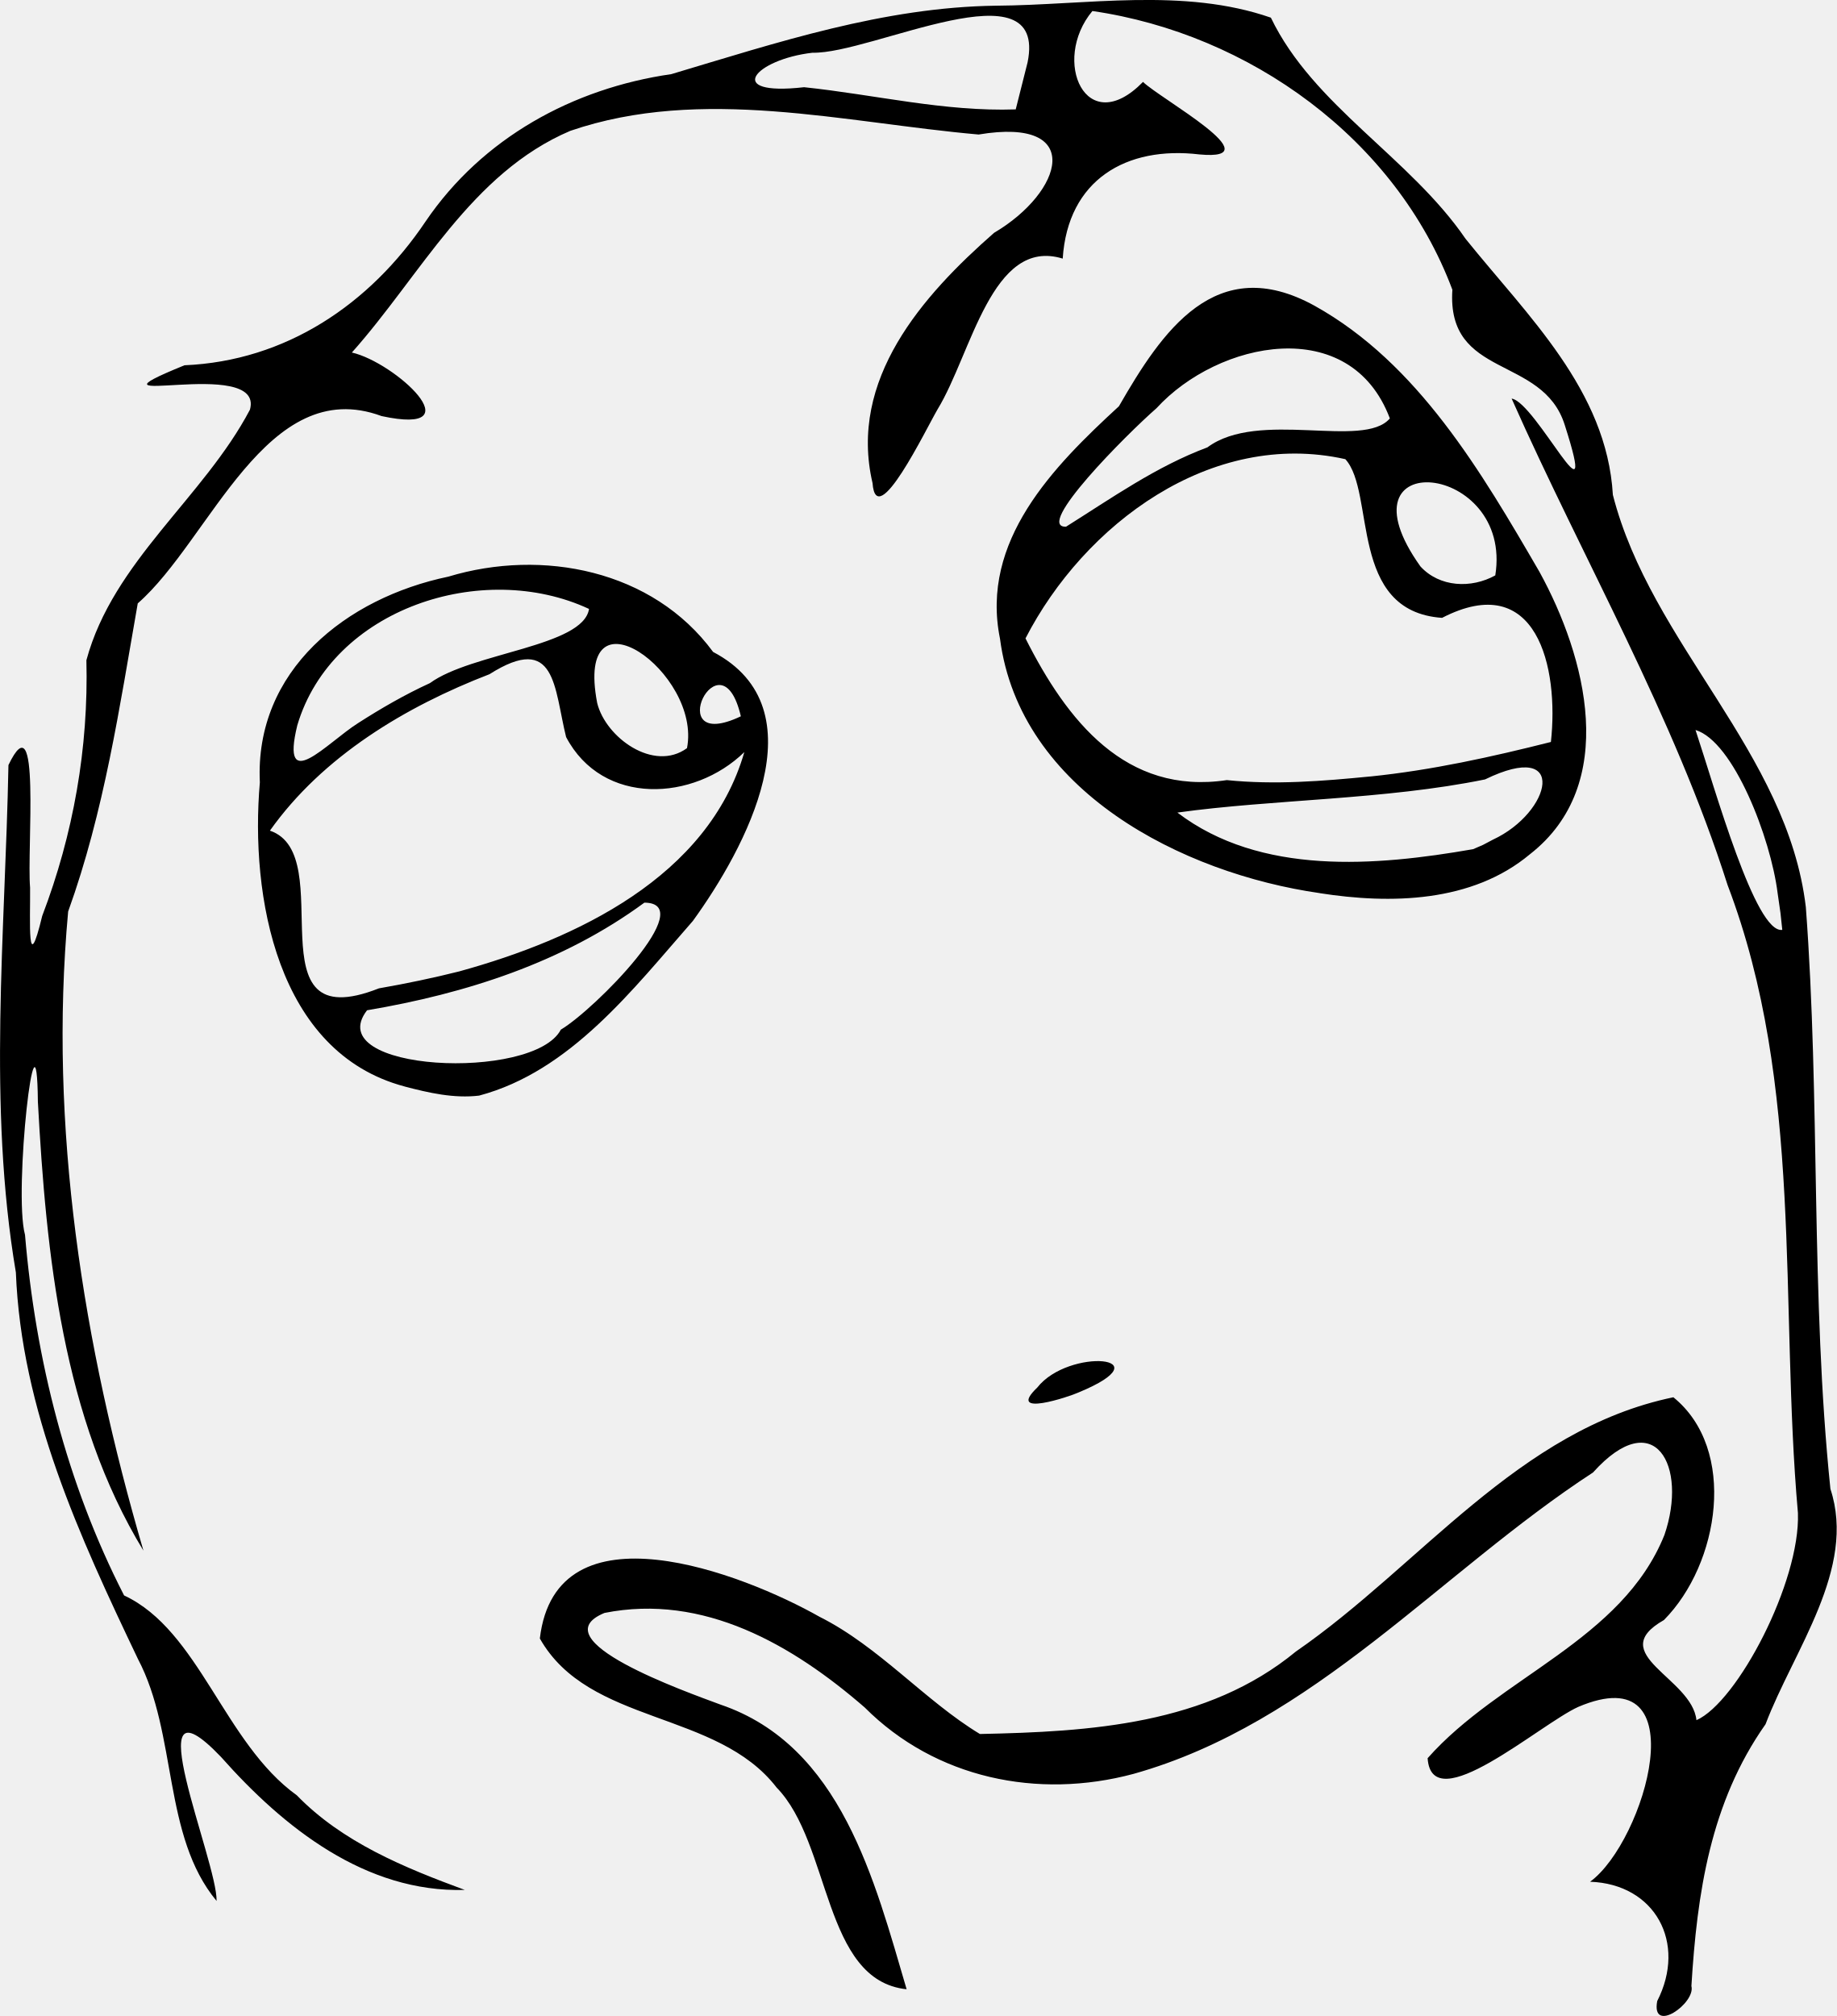
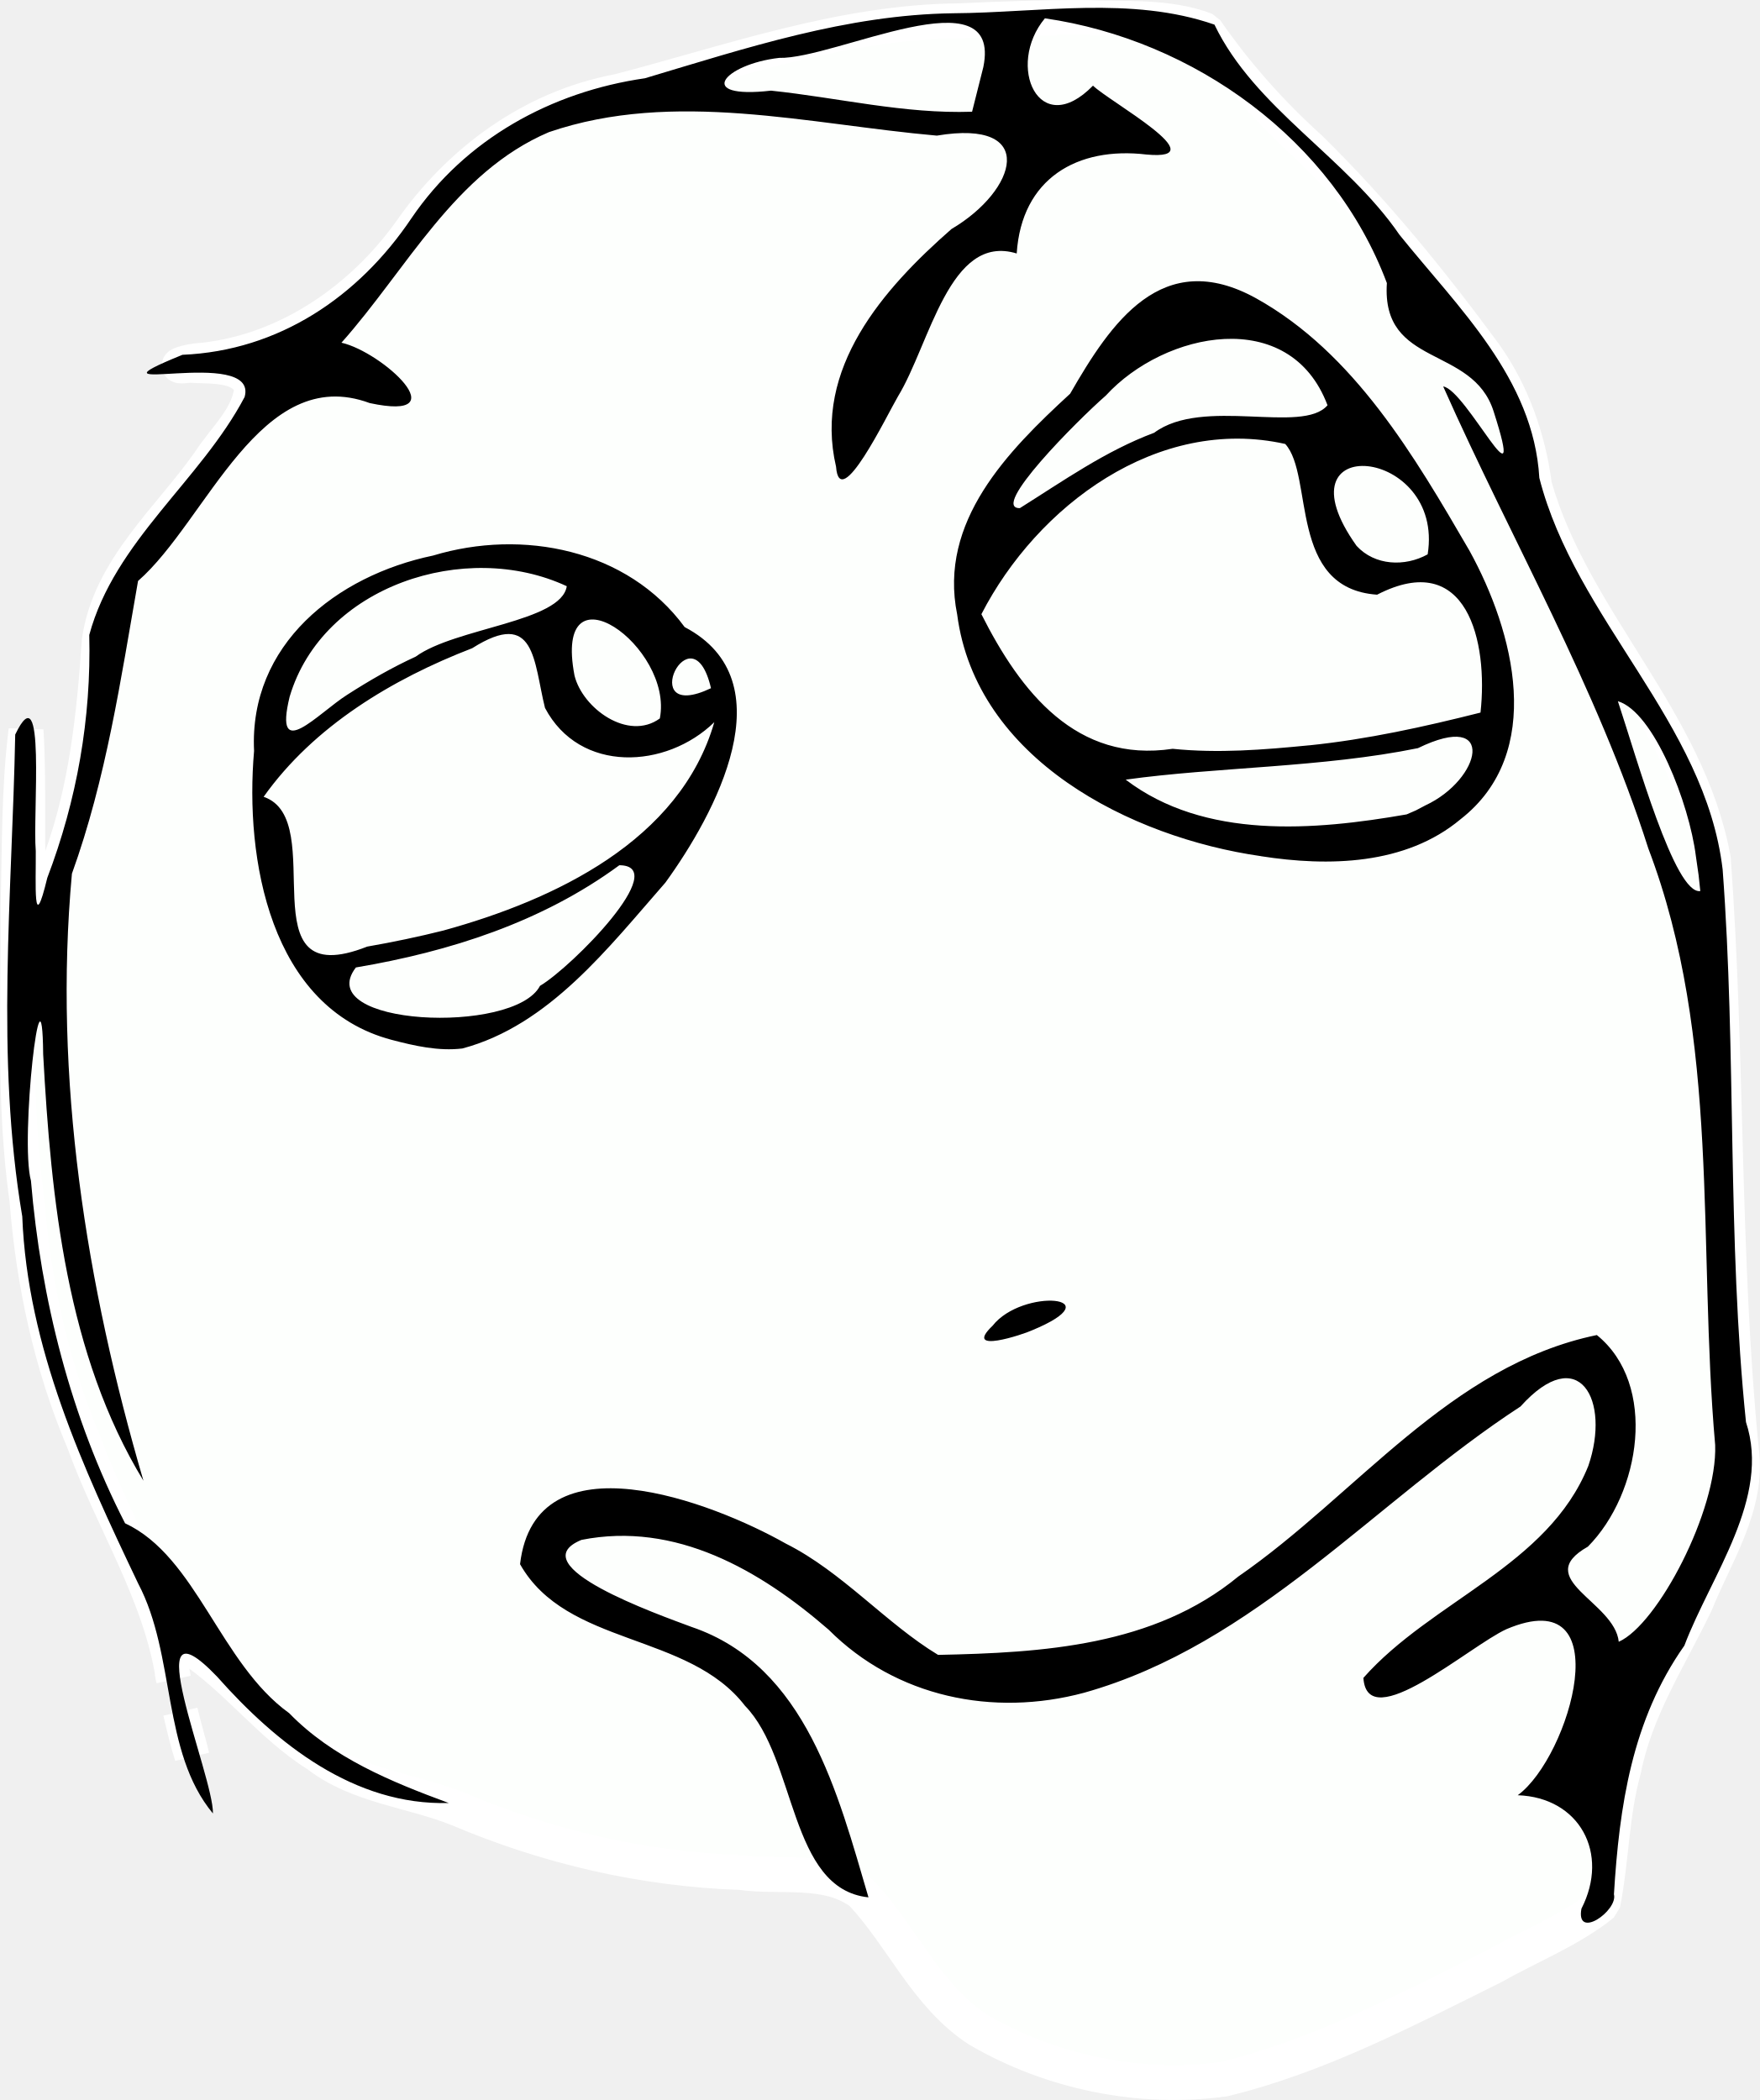
- <svg xmlns="http://www.w3.org/2000/svg" width="50mm" height="54.882mm" viewBox="0 0 50 54.882" xml:space="preserve">
-   <style>
+ <svg xmlns="http://www.w3.org/2000/svg" width="50.436mm" height="60.187mm" viewBox="0 0 50.436 60.187" xml:space="preserve" version="1.1" id="svg1">
+   <defs id="defs1" />
+   <style id="style1">
        path {
            fill: black;
        }
        @media (prefers-color-scheme: dark) {
            path { fill: white; }
        }
    </style>
-   <path d="m 45.113,54.478 c 0.812,-1.586 -0.054,-3.189 -1.826,-3.251 1.501,-1.095 2.961,-6.156 -0.322,-4.76 -1.054,0.478 -3.989,3.08 -4.101,1.397 1.96,-2.217 5.291,-3.205 6.446,-6.076 0.647,-1.882 -0.268,-3.566 -1.944,-1.702 -4.167,2.716 -7.592,6.827 -12.51,8.205 -2.601,0.698 -5.386,0.127 -7.317,-1.809 -1.963,-1.704 -4.387,-3.109 -7.083,-2.573 -1.784,0.737 2.212,2.142 3.159,2.496 3.285,1.116 4.195,4.796 5.066,7.749 -2.282,-0.238 -2.052,-3.968 -3.539,-5.491 -1.627,-2.114 -5.11,-1.693 -6.446,-4.058 0.44,-3.737 5.52,-1.777 7.618,-0.589 1.616,0.81 2.875,2.292 4.362,3.189 2.994,-0.062 6.182,-0.251 8.603,-2.246 3.388,-2.338 6.053,-6.047 10.275,-6.921 1.75,1.418 1.257,4.535 -0.256,6.064 -1.638,0.93 0.767,1.573 0.884,2.727 1.114,-0.492 2.83,-3.763 2.763,-5.64 -0.505,-5.708 0.164,-11.633 -1.915,-17.095 -1.471,-4.621 -3.92,-8.831 -5.879,-13.243 0.656,0.092 2.421,3.76 1.445,0.715 C 41.992,9.654 39.376,10.325 39.538,7.888 38.001,3.782 34.009,0.919 29.738,0.3 28.608,1.656 29.57,3.813 31.116,2.23 c 0.469,0.458 3.572,2.162 1.536,1.974 -1.987,-0.237 -3.583,0.687 -3.722,2.836 -1.928,-0.594 -2.482,2.586 -3.403,4.097 -0.324,0.552 -1.672,3.361 -1.774,2.014 -0.659,-2.82 1.355,-5.101 3.309,-6.813 1.88,-1.107 2.492,-3.165 -0.421,-2.676 -3.662,-0.322 -7.529,-1.329 -11.116,-0.1 -2.705,1.152 -4.069,3.929 -5.946,6.035 1.174,0.266 3.372,2.282 0.809,1.73 -3.133,-1.16 -4.661,3.371 -6.638,5.099 -0.496,2.826 -0.912,5.665 -1.895,8.389 -0.537,5.86 0.406,11.788 2.05,17.399 -2.2,-3.61 -2.647,-8.056 -2.874,-12.226 -0.03,-3.118 -0.672,2.448 -0.35,3.629 0.286,3.394 1.139,6.78 2.697,9.816 2.05,0.955 2.72,4.017 4.703,5.442 1.243,1.281 2.928,1.968 4.572,2.575 -2.703,0.076 -4.93,-1.695 -6.637,-3.621 -2.395,-2.503 -0.092,2.857 -0.12,3.921 -1.475,-1.776 -1.059,-4.537 -2.142,-6.59 -1.588,-3.331 -3.175,-6.765 -3.322,-10.521 -0.772,-4.569 -0.29,-9.214 -0.202,-13.811 0.887,-1.85 0.499,2.271 0.589,3.339 0.008,0.914 -0.086,2.491 0.33,0.768 0.85,-2.23 1.263,-4.575 1.203,-6.962 0.729,-2.696 3.191,-4.425 4.452,-6.82 0.42,-1.499 -4.984,0.095 -1.782,-1.209 2.756,-0.116 5.048,-1.658 6.565,-3.917 1.542,-2.269 4.006,-3.622 6.689,-4.009 2.892,-0.863 5.783,-1.823 8.839,-1.863 2.478,-0.016 5.104,-0.501 7.482,0.326 1.153,2.398 3.779,3.8 5.3,6.02 1.68,2.091 3.844,4.12 4.01,6.971 1.039,4.063 4.753,7.001 5.253,11.222 0.396,5.271 0.127,10.582 0.669,15.839 0.718,2.175 -1.002,4.391 -1.766,6.406 -1.505,2.135 -1.864,4.607 -2.018,7.127 0.122,0.469 -1.1,1.323 -0.931,0.411 z M 48.392,24.314 c -0.187,-1.501 -1.204,-4.134 -2.235,-4.441 0.539,1.621 1.633,5.554 2.362,5.441 l -0.049,-0.458 z M 27.974,1.697 c 0.55,-2.711 -4.251,-0.221 -5.852,-0.262 -1.576,0.18 -2.446,1.191 -0.232,0.939 1.921,0.201 3.816,0.671 5.761,0.604 0.108,-0.427 0.215,-0.854 0.323,-1.281 z m 0.264,36.076 c 0.856,-1.093 3.514,-0.854 1.123,0.134 -0.224,0.106 -1.995,0.701 -1.123,-0.134 z M 11.014,29.577 C 7.529,28.653 6.806,24.383 7.074,21.299 c -0.148,-3.048 2.355,-5.022 5.132,-5.601 2.556,-0.772 5.567,-0.183 7.207,2.05 2.947,1.547 0.868,5.363 -0.551,7.323 -1.631,1.86 -3.334,4.093 -5.819,4.755 -0.685,0.082 -1.37,-0.075 -2.029,-0.248 z m 4.254,-1.547 c 0.921,-0.547 3.784,-3.447 2.274,-3.457 -2.219,1.632 -4.862,2.475 -7.55,2.93 -1.292,1.677 4.537,1.943 5.276,0.527 z M 12.518,26.44 c 3.158,-0.872 6.761,-2.561 7.745,-5.966 -1.376,1.343 -3.858,1.478 -4.852,-0.409 -0.332,-1.334 -0.266,-2.864 -2.086,-1.711 -2.284,0.881 -4.54,2.233 -5.977,4.259 1.933,0.657 -0.572,5.689 2.968,4.293 0.739,-0.129 1.474,-0.282 2.201,-0.465 z m -0.812,-7.845 c 1.136,-0.829 4.173,-0.993 4.329,-2.018 -2.894,-1.349 -7,-0.015 -7.942,3.169 -0.469,1.927 0.811,0.473 1.654,-0.06 0.629,-0.404 1.279,-0.779 1.96,-1.091 z m 6.996,1.772 c 0.403,-2.05 -3.075,-4.528 -2.445,-1.229 0.231,0.939 1.538,1.89 2.445,1.229 z m 1.466,-0.867 c -0.55,-2.361 -2.205,1.049 0,0 z m 15.762,4.814 c -3.748,-0.537 -8.166,-2.783 -8.707,-6.926 -0.542,-2.667 1.451,-4.686 3.237,-6.328 1.167,-2.029 2.633,-4.223 5.329,-2.735 2.813,1.566 4.54,4.524 6.117,7.238 1.274,2.314 2.184,5.79 -0.258,7.693 -1.574,1.317 -3.79,1.361 -5.719,1.059 z m 4.708,-1.454 c 1.606,-0.744 2.066,-2.751 -0.21,-1.642 -2.727,0.558 -5.776,0.54 -8.376,0.903 2.261,1.724 5.407,1.458 8.051,0.996 l 0.266,-0.115 z m -3.328,-1.722 c 1.661,-0.17 3.293,-0.531 4.91,-0.939 0.225,-2.033 -0.382,-4.71 -2.963,-3.379 -2.558,-0.177 -1.804,-3.412 -2.633,-4.32 -3.653,-0.817 -7.109,1.773 -8.707,4.879 1.127,2.237 2.725,4.272 5.481,3.858 1.304,0.134 2.613,0.028 3.912,-0.1 z m 3.396,-5.474 c 0.494,-3.098 -4.402,-3.559 -2.037,-0.243 0.523,0.57 1.386,0.604 2.037,0.243 z m -7.84,-3.483 c 1.397,-1.044 4.25,0.055 4.97,-0.79 -1.077,-2.861 -4.674,-2.112 -6.352,-0.279 -0.826,0.722 -3.34,3.247 -2.464,3.227 1.245,-0.782 2.459,-1.641 3.846,-2.159 z" id="path2" />
+   <path style="fill:#fdfffd;fill-opacity:1;stroke:#ffffff;stroke-width:1;stroke-linejoin:bevel;stroke-dasharray:none;paint-order:fill markers stroke" d="m 31.055,0.5 c 1.16,0.053 2.4,-0.061 3.501,0.363 0.856,1.235 1.852,2.363 2.969,3.37 1.843,1.805 3.487,3.829 5.018,5.91 0.797,1.116 1.256,2.427 1.432,3.779 1.09,3.849 4.4,6.709 5.124,10.699 0.414,5.635 0.251,11.335 0.805,16.949 0.213,1.575 -0.746,2.98 -1.313,4.39 -0.749,1.557 -1.722,3.033 -2.059,4.758 -0.352,1.258 -0.345,2.582 -0.598,3.851 -0.929,0.754 -2.083,1.196 -3.125,1.79 -2.505,1.24 -5.007,2.568 -7.738,3.231 -2.406,0.328 -4.944,-0.193 -7.039,-1.418 -1.481,-0.962 -2.17,-2.661 -3.346,-3.916 -0.984,-0.743 -2.325,-0.426 -3.463,-0.59 -2.784,-0.095 -5.518,-0.727 -8.098,-1.822 -1.335,-0.536 -2.852,-0.641 -4.014,-1.537 -1.37,-0.858 -2.336,-2.2 -3.675,-3.085 -0.503,-0.109 -0.569,0.535 -0.468,0.881 -0.363,-2.423 -1.749,-4.505 -2.565,-6.773 -0.936,-2.204 -1.444,-4.559 -1.631,-6.941 -0.396,-2.778 -0.236,-5.594 -0.255,-8.393 0.045,-1.69 0.017,-3.382 0.229,-5.061 0.102,1.651 -0.009,3.33 0.105,4.971 0.641,0.475 0.659,-0.911 0.909,-1.32 0.723,-1.995 0.94,-4.114 1.084,-6.215 0.298,-2.078 2.003,-3.497 3.153,-5.132 0.435,-0.684 1.184,-1.313 1.219,-2.17 -0.27,-0.662 -1.186,-0.555 -1.774,-0.6 -0.613,0.075 -0.169,-0.085 0.171,-0.128 2.479,-0.19 4.699,-1.694 6.129,-3.68 1.411,-2.042 3.516,-3.585 5.98,-4.043 3.236,-0.842 6.406,-1.994 9.775,-2.022 1.185,-0.057 2.366,-0.097 3.557,-0.095 z M 5.199,49.174 c 0.078,0.331 0.28,1.036 0.299,1.145 -0.129,-0.413 -0.232,-0.834 -0.327,-1.257 l 0.025,0.103 z" id="path4" />
+   <path d="m 45.32,54.703 c 0.812,-1.586 -0.054,-3.189 -1.826,-3.251 1.501,-1.095 2.961,-6.156 -0.322,-4.76 -1.054,0.478 -3.989,3.08 -4.101,1.397 1.96,-2.217 5.291,-3.205 6.446,-6.076 0.647,-1.882 -0.268,-3.566 -1.944,-1.702 -4.167,2.716 -7.592,6.827 -12.51,8.205 -2.601,0.698 -5.386,0.127 -7.317,-1.809 -1.963,-1.704 -4.387,-3.109 -7.083,-2.573 -1.784,0.737 2.212,2.142 3.159,2.496 3.285,1.116 4.195,4.796 5.066,7.749 -2.282,-0.238 -2.052,-3.968 -3.539,-5.491 -1.627,-2.114 -5.11,-1.693 -6.446,-4.058 0.44,-3.737 5.52,-1.777 7.618,-0.589 1.616,0.81 2.875,2.292 4.362,3.189 2.994,-0.062 6.182,-0.251 8.603,-2.246 3.388,-2.338 6.053,-6.047 10.275,-6.921 1.75,1.418 1.257,4.535 -0.256,6.064 -1.638,0.93 0.767,1.573 0.884,2.727 1.114,-0.492 2.83,-3.763 2.763,-5.64 -0.505,-5.708 0.164,-11.633 -1.915,-17.095 -1.471,-4.621 -3.92,-8.831 -5.879,-13.243 0.656,0.092 2.421,3.76 1.445,0.715 -0.605,-1.912 -3.221,-1.241 -3.059,-3.678 -1.537,-4.106 -5.529,-6.969 -9.8,-7.588 -1.129,1.356 -0.168,3.513 1.378,1.93 0.469,0.458 3.572,2.162 1.536,1.974 -1.987,-0.237 -3.583,0.687 -3.722,2.836 -1.928,-0.594 -2.482,2.586 -3.403,4.097 -0.324,0.552 -1.672,3.361 -1.774,2.014 -0.659,-2.82 1.355,-5.101 3.309,-6.813 1.88,-1.107 2.492,-3.165 -0.421,-2.676 -3.662,-0.322 -7.529,-1.329 -11.116,-0.1 -2.705,1.152 -4.069,3.929 -5.946,6.035 1.174,0.266 3.372,2.282 0.809,1.73 -3.133,-1.16 -4.661,3.371 -6.638,5.099 -0.496,2.826 -0.912,5.665 -1.895,8.389 -0.537,5.86 0.406,11.788 2.05,17.399 -2.2,-3.61 -2.647,-8.056 -2.874,-12.226 -0.03,-3.118 -0.672,2.448 -0.35,3.629 0.286,3.394 1.139,6.78 2.697,9.816 2.05,0.955 2.72,4.017 4.703,5.442 1.243,1.281 2.928,1.968 4.572,2.575 -2.703,0.076 -4.93,-1.695 -6.637,-3.621 -2.395,-2.503 -0.092,2.857 -0.12,3.921 -1.475,-1.776 -1.059,-4.537 -2.142,-6.59 -1.588,-3.331 -3.175,-6.765 -3.322,-10.521 -0.772,-4.569 -0.29,-9.214 -0.202,-13.811 0.887,-1.85 0.499,2.271 0.589,3.339 0.008,0.914 -0.086,2.491 0.33,0.768 0.85,-2.23 1.263,-4.575 1.203,-6.962 0.729,-2.696 3.191,-4.425 4.452,-6.82 0.42,-1.499 -4.984,0.095 -1.782,-1.209 2.756,-0.116 5.048,-1.658 6.565,-3.917 1.542,-2.269 4.006,-3.622 6.689,-4.009 2.892,-0.863 5.783,-1.823 8.839,-1.863 2.478,-0.016 5.104,-0.501 7.482,0.326 1.153,2.398 3.779,3.8 5.3,6.02 1.68,2.091 3.844,4.12 4.01,6.971 1.039,4.063 4.753,7.001 5.253,11.222 0.396,5.271 0.127,10.582 0.669,15.839 0.718,2.175 -1.002,4.391 -1.766,6.406 -1.505,2.135 -1.864,4.607 -2.018,7.127 0.122,0.469 -1.1,1.323 -0.931,0.411 z m 3.279,-30.165 c -0.187,-1.501 -1.204,-4.134 -2.235,-4.441 0.539,1.621 1.633,5.554 2.362,5.441 l -0.049,-0.458 z M 28.18,1.921 c 0.55,-2.711 -4.251,-0.221 -5.852,-0.262 -1.576,0.18 -2.446,1.191 -0.232,0.939 1.921,0.201 3.816,0.671 5.761,0.604 0.108,-0.427 0.215,-0.854 0.323,-1.281 z m 0.264,36.076 c 0.856,-1.093 3.514,-0.854 1.123,0.134 -0.224,0.106 -1.995,0.701 -1.123,-0.134 z M 11.221,29.802 C 7.735,28.878 7.012,24.608 7.281,21.523 c -0.148,-3.048 2.355,-5.022 5.132,-5.601 2.556,-0.772 5.567,-0.183 7.207,2.05 2.947,1.547 0.868,5.363 -0.551,7.323 -1.631,1.86 -3.334,4.093 -5.819,4.755 -0.685,0.082 -1.37,-0.075 -2.029,-0.248 z m 4.254,-1.547 c 0.921,-0.547 3.784,-3.447 2.274,-3.457 -2.219,1.632 -4.862,2.475 -7.55,2.93 -1.292,1.677 4.537,1.943 5.276,0.527 z m -2.75,-1.591 c 3.158,-0.872 6.761,-2.561 7.745,-5.966 -1.376,1.343 -3.858,1.478 -4.852,-0.409 -0.332,-1.334 -0.266,-2.864 -2.086,-1.711 -2.284,0.881 -4.54,2.233 -5.977,4.259 1.933,0.657 -0.572,5.689 2.968,4.293 0.739,-0.129 1.474,-0.282 2.201,-0.465 z m -0.812,-7.845 c 1.136,-0.829 4.173,-0.993 4.329,-2.018 -2.894,-1.349 -7,-0.015 -7.942,3.169 -0.469,1.927 0.811,0.473 1.654,-0.06 0.629,-0.404 1.279,-0.779 1.96,-1.091 z m 6.996,1.772 c 0.403,-2.05 -3.075,-4.528 -2.445,-1.229 0.231,0.939 1.538,1.89 2.445,1.229 z m 1.466,-0.867 c -0.55,-2.361 -2.205,1.049 0,0 z m 15.762,4.814 c -3.748,-0.537 -8.166,-2.783 -8.707,-6.926 -0.542,-2.667 1.451,-4.686 3.237,-6.328 1.167,-2.029 2.633,-4.223 5.329,-2.735 2.813,1.566 4.54,4.524 6.117,7.238 1.274,2.314 2.184,5.79 -0.258,7.693 -1.574,1.317 -3.79,1.361 -5.719,1.059 z m 4.708,-1.454 c 1.606,-0.744 2.066,-2.751 -0.21,-1.642 -2.727,0.558 -5.776,0.54 -8.376,0.903 2.261,1.724 5.407,1.458 8.051,0.996 l 0.266,-0.115 z m -3.328,-1.722 c 1.661,-0.17 3.293,-0.531 4.91,-0.939 0.225,-2.033 -0.382,-4.71 -2.963,-3.379 -2.558,-0.177 -1.804,-3.412 -2.633,-4.32 -3.653,-0.817 -7.109,1.773 -8.707,4.879 1.127,2.237 2.725,4.272 5.481,3.858 1.304,0.134 2.613,0.028 3.912,-0.1 z m 3.396,-5.474 c 0.494,-3.098 -4.402,-3.559 -2.037,-0.243 0.523,0.57 1.386,0.604 2.037,0.243 z m -7.84,-3.483 c 1.397,-1.044 4.25,0.055 4.97,-0.79 -1.077,-2.861 -4.674,-2.112 -6.352,-0.279 -0.826,0.722 -3.34,3.247 -2.464,3.227 1.245,-0.782 2.459,-1.641 3.846,-2.159 z" id="path2" />
</svg>
